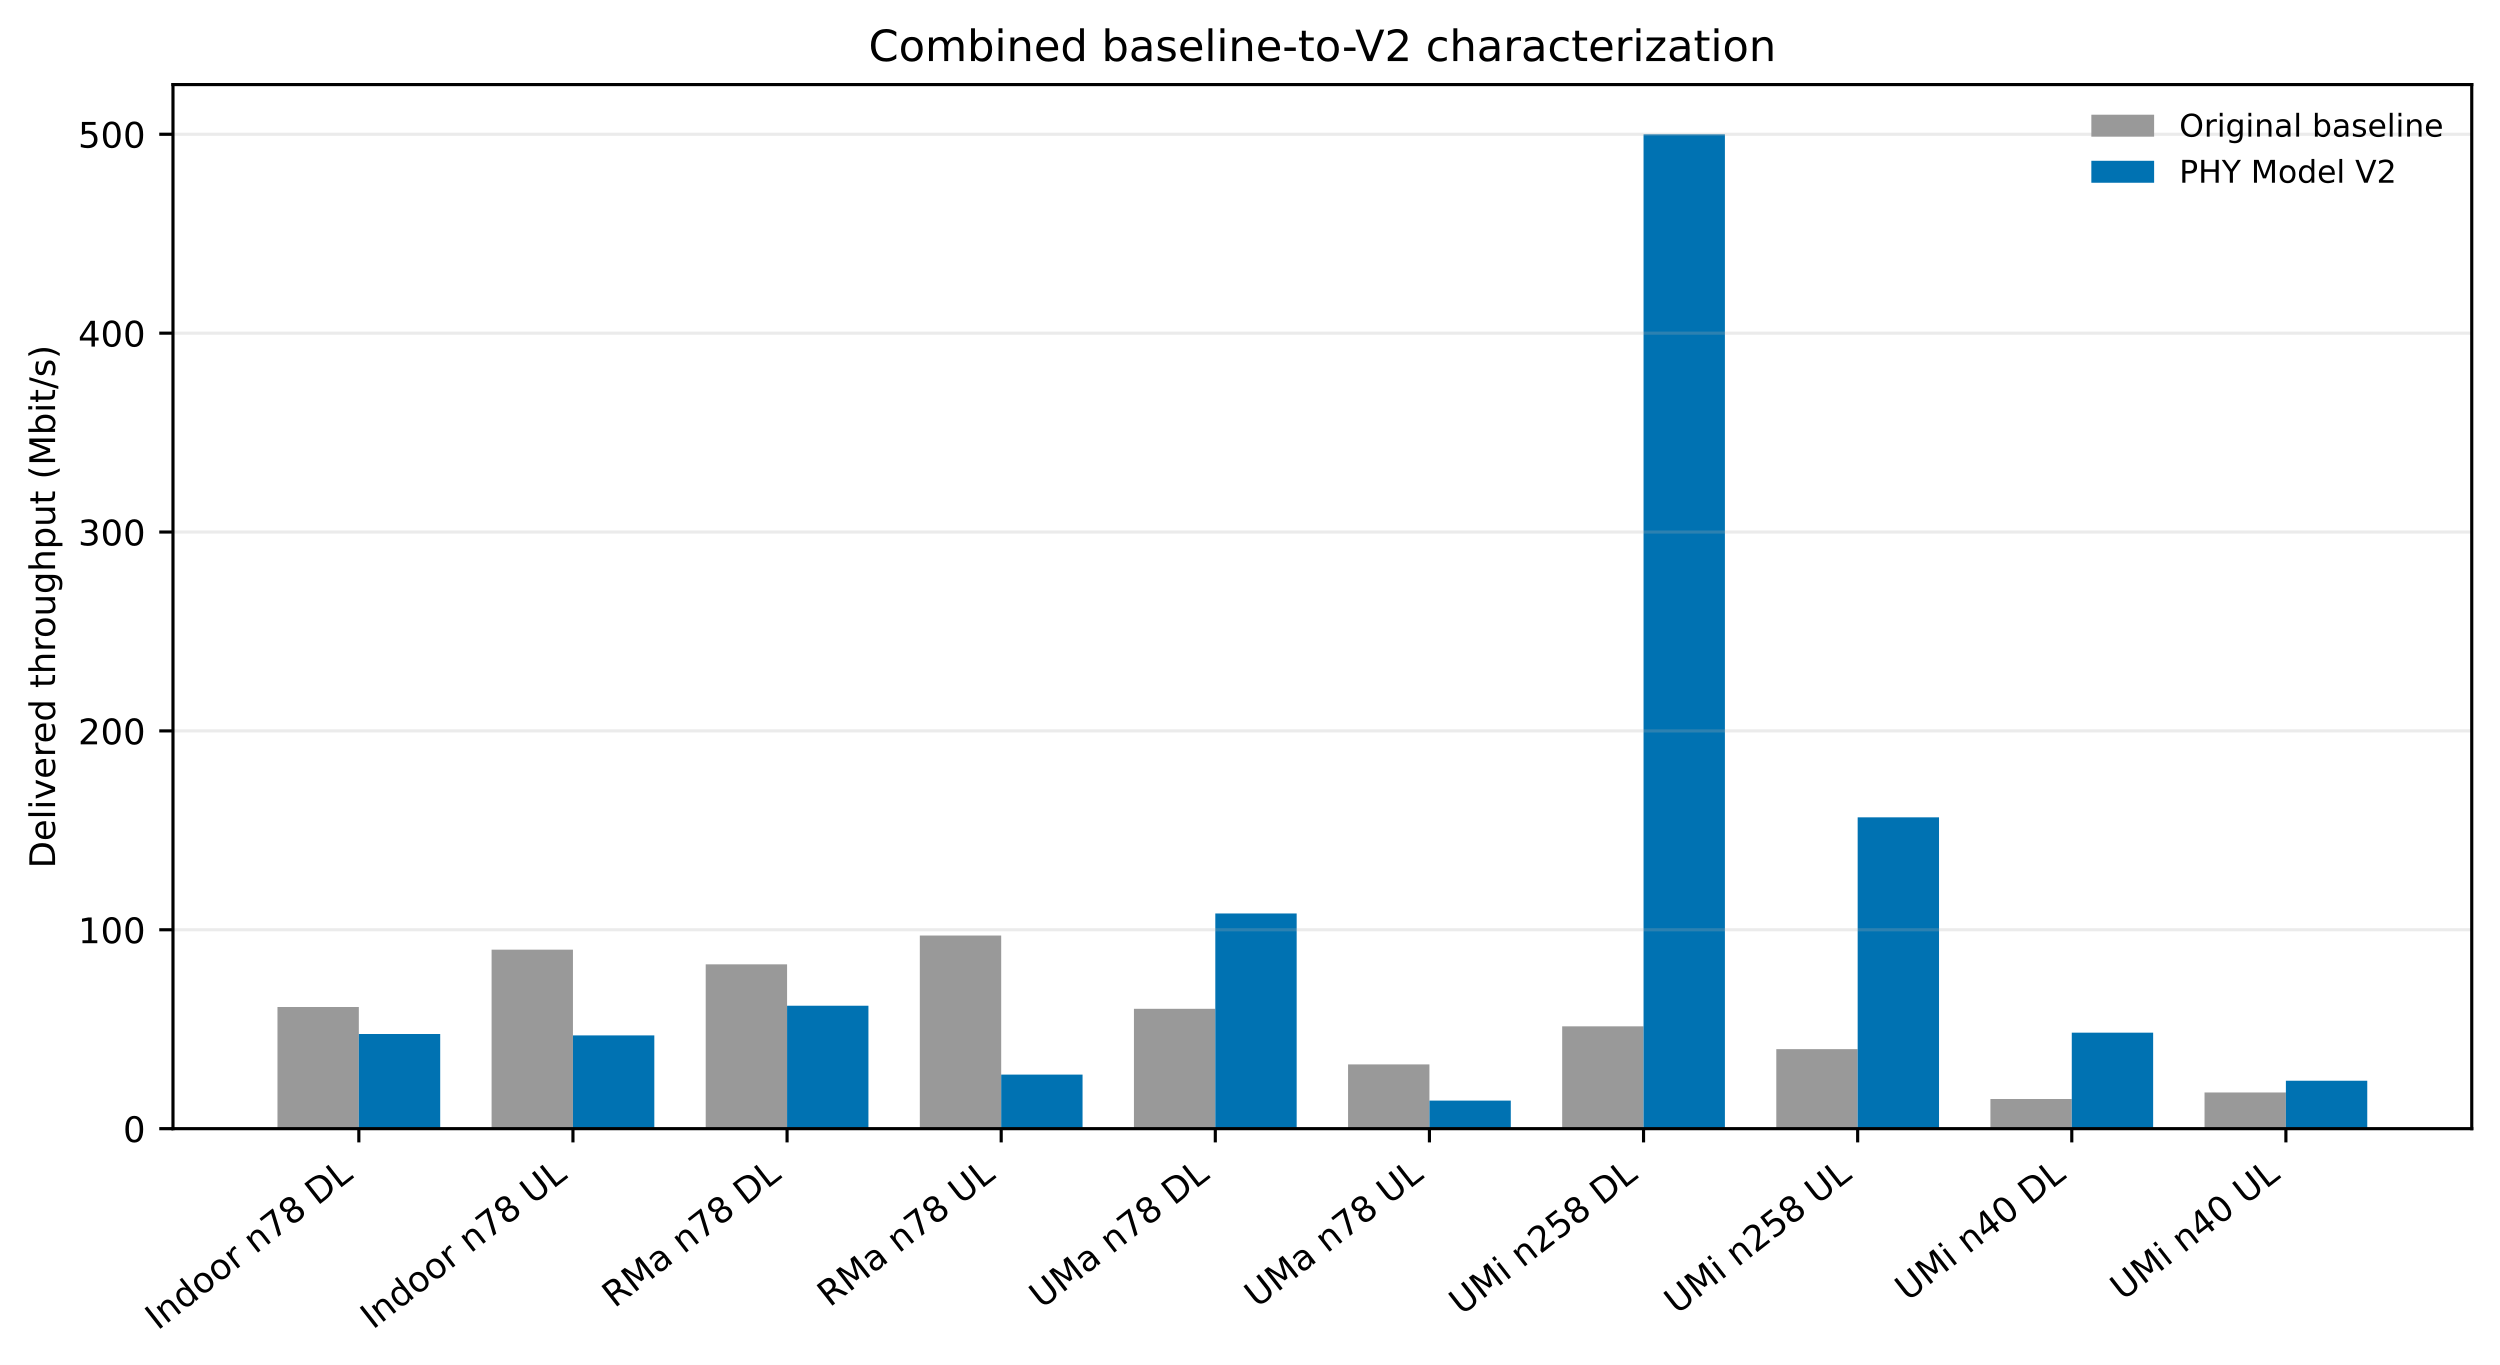
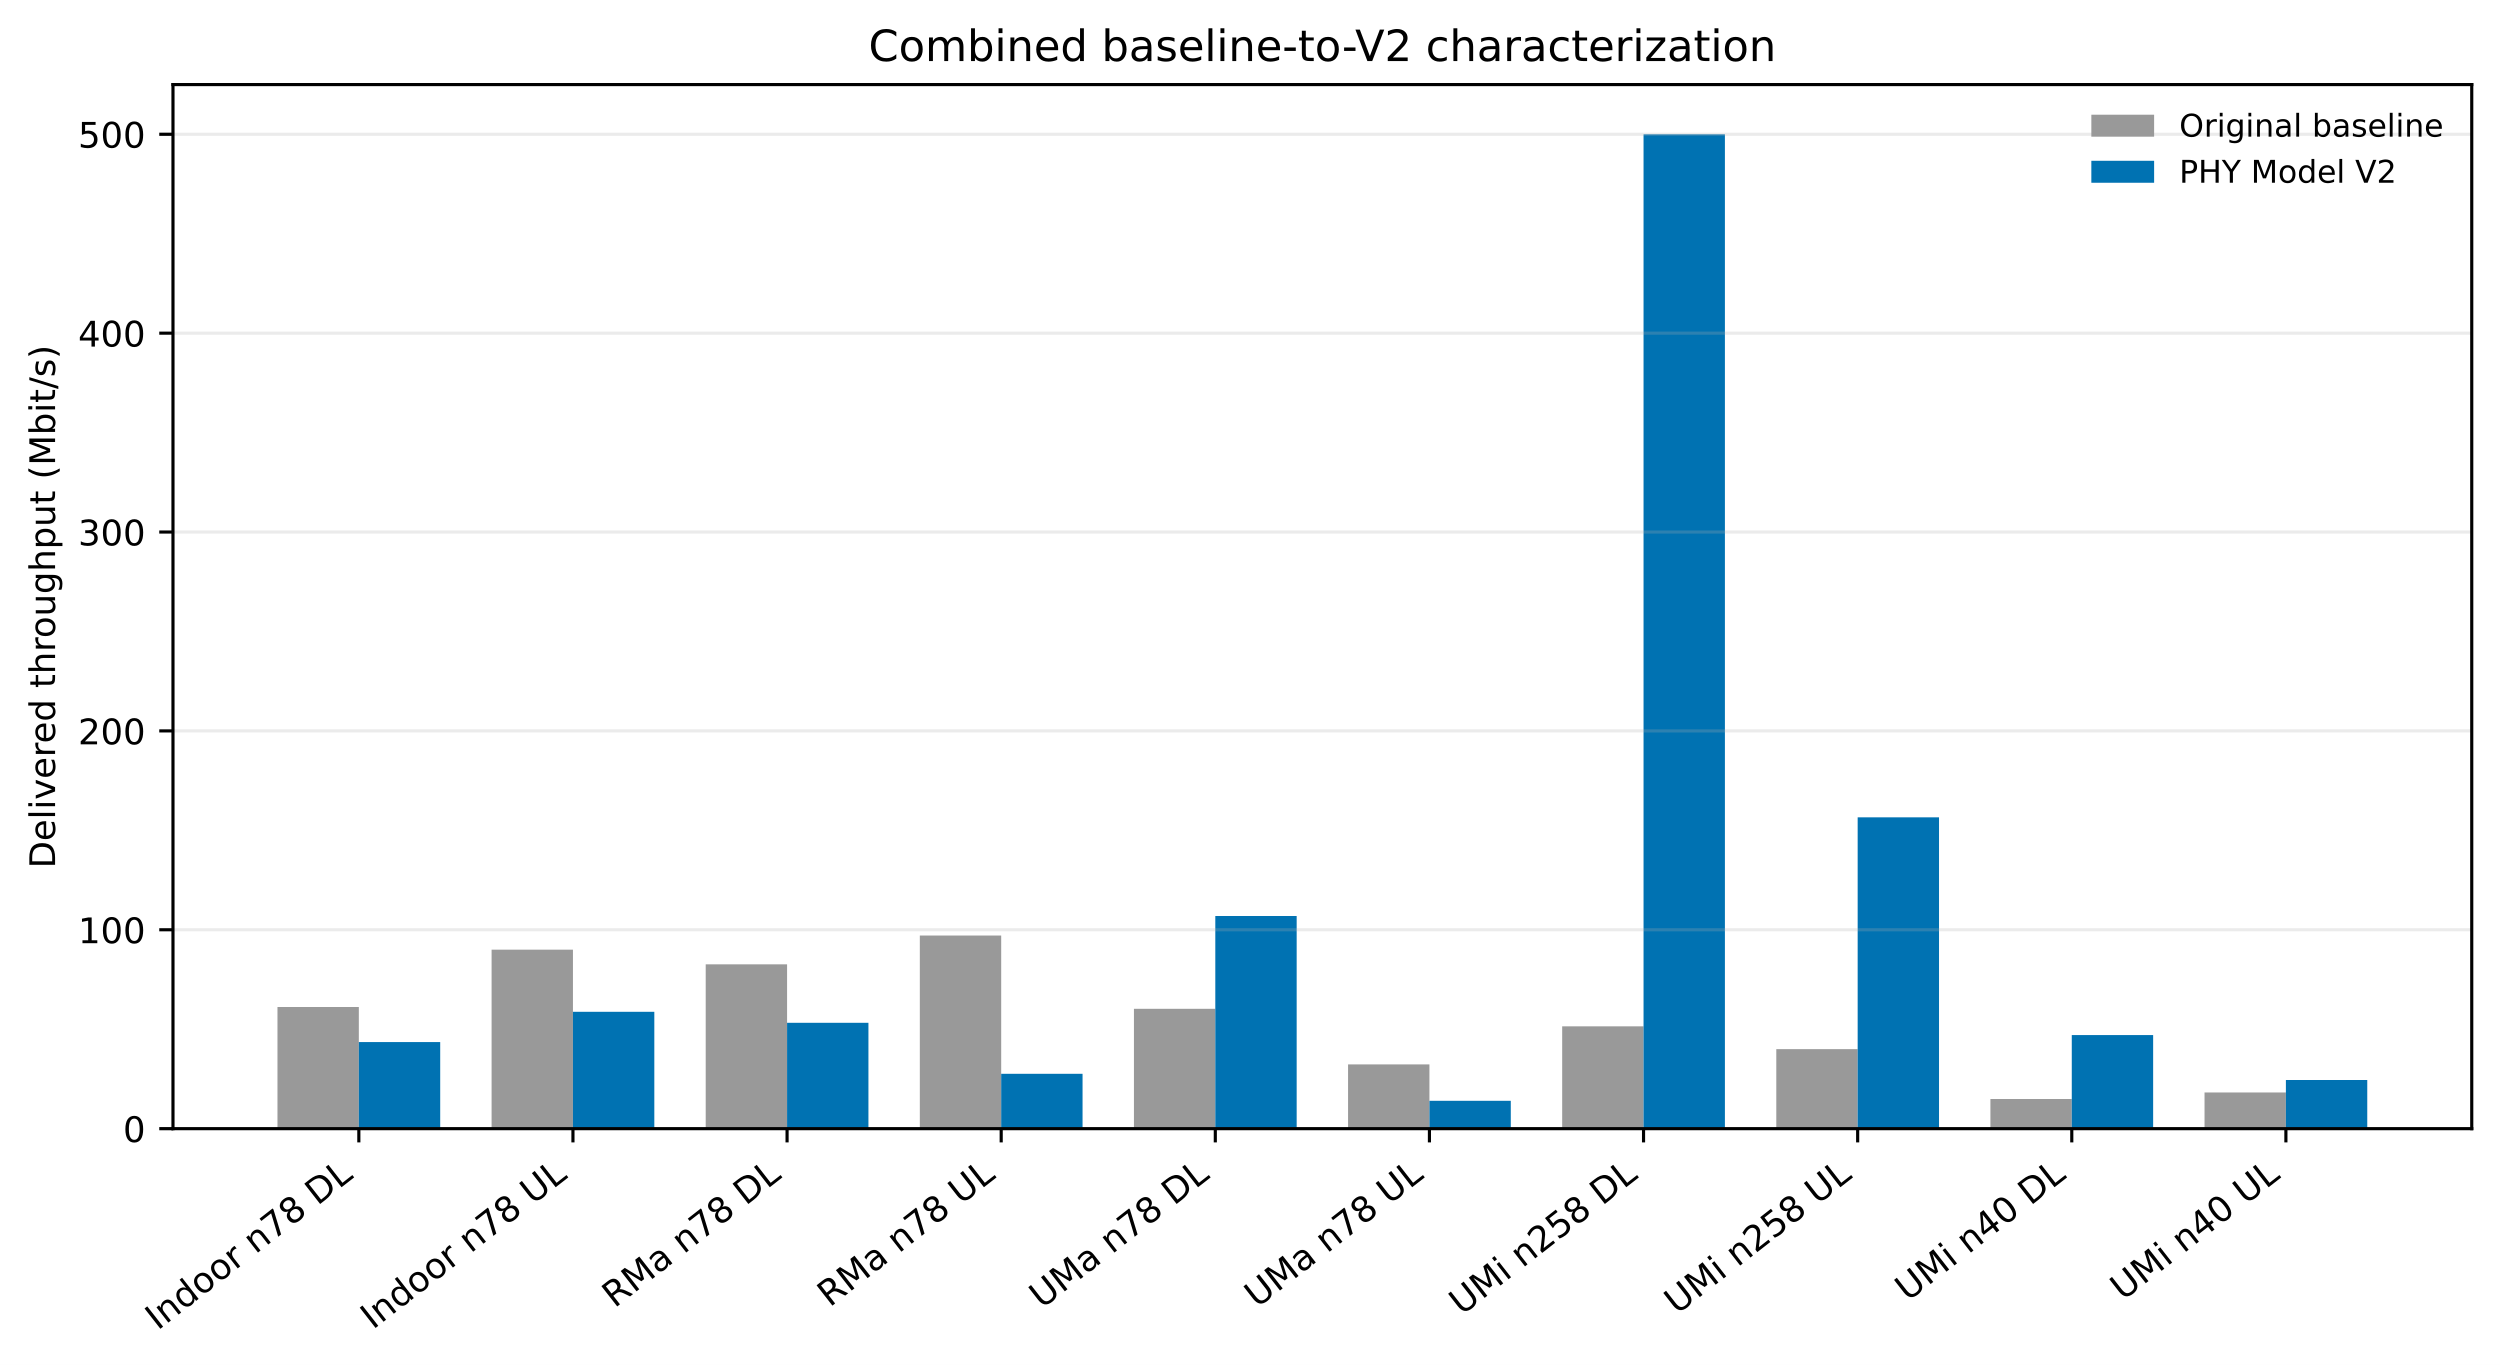
<svg xmlns="http://www.w3.org/2000/svg" xmlns:xlink="http://www.w3.org/1999/xlink" width="637.189pt" height="347.895pt" viewBox="0 0 637.189 347.895" version="1.1">
  <defs>
    <style type="text/css">*{stroke-linejoin: round; stroke-linecap: butt}</style>
  </defs>
  <g id="figure_1">
    <g id="patch_1">
      <path d="M 0 347.895 L 637.189 347.895 L 637.189 0 L 0 0 z " style="fill: #ffffff" />
    </g>
    <g id="axes_1">
      <g id="patch_2">
        <path d="M 44.089 287.67 L 629.989 287.67 L 629.989 21.558 L 44.089 21.558 z " style="fill: #ffffff" />
      </g>
      <g id="patch_3">
        <path d="M 70.721 287.67 L 91.459 287.67 L 91.459 256.668 L 70.721 256.668 z " clip-path="url(#pe78ab6352d)" style="fill: #999999" />
      </g>
      <g id="patch_4">
        <path d="M 125.294 287.67 L 146.032 287.67 L 146.032 242.05 L 125.294 242.05 z " clip-path="url(#pe78ab6352d)" style="fill: #999999" />
      </g>
      <g id="patch_5">
        <path d="M 179.868 287.67 L 200.606 287.67 L 200.606 245.782 L 179.868 245.782 z " clip-path="url(#pe78ab6352d)" style="fill: #999999" />
      </g>
      <g id="patch_6">
        <path d="M 234.441 287.67 L 255.179 287.67 L 255.179 238.445 L 234.441 238.445 z " clip-path="url(#pe78ab6352d)" style="fill: #999999" />
      </g>
      <g id="patch_7">
        <path d="M 289.014 287.67 L 309.752 287.67 L 309.752 257.111 L 289.014 257.111 z " clip-path="url(#pe78ab6352d)" style="fill: #999999" />
      </g>
      <g id="patch_8">
        <path d="M 343.588 287.67 L 364.326 287.67 L 364.326 271.289 L 343.588 271.289 z " clip-path="url(#pe78ab6352d)" style="fill: #999999" />
      </g>
      <g id="patch_9">
        <path d="M 398.161 287.67 L 418.899 287.67 L 418.899 261.591 L 398.161 261.591 z " clip-path="url(#pe78ab6352d)" style="fill: #999999" />
      </g>
      <g id="patch_10">
        <path d="M 452.735 287.67 L 473.473 287.67 L 473.473 267.391 L 452.735 267.391 z " clip-path="url(#pe78ab6352d)" style="fill: #999999" />
      </g>
      <g id="patch_11">
        <path d="M 507.308 287.67 L 528.046 287.67 L 528.046 280.103 L 507.308 280.103 z " clip-path="url(#pe78ab6352d)" style="fill: #999999" />
      </g>
      <g id="patch_12">
        <path d="M 561.881 287.67 L 582.619 287.67 L 582.619 278.451 L 561.881 278.451 z " clip-path="url(#pe78ab6352d)" style="fill: #999999" />
      </g>
      <g id="patch_13">
-         <path d="M 91.459 287.67 L 112.197 287.67 L 112.197 263.548 L 91.459 263.548 z " clip-path="url(#pe78ab6352d)" style="fill: #0072b2" />
+         <path d="M 91.459 287.67 L 112.197 287.67 L 112.197 265.596 L 91.459 265.596 z " clip-path="url(#pe78ab6352d)" style="fill: #0072b2" />
      </g>
      <g id="patch_14">
-         <path d="M 146.032 287.67 L 166.77 287.67 L 166.77 263.896 L 146.032 263.896 z " clip-path="url(#pe78ab6352d)" style="fill: #0072b2" />
+         <path d="M 146.032 287.67 L 166.77 287.67 L 166.77 257.879 L 146.032 257.879 z " clip-path="url(#pe78ab6352d)" style="fill: #0072b2" />
      </g>
      <g id="patch_15">
-         <path d="M 200.606 287.67 L 221.343 287.67 L 221.343 256.34 L 200.606 256.34 z " clip-path="url(#pe78ab6352d)" style="fill: #0072b2" />
+         <path d="M 200.606 287.67 L 221.343 287.67 L 221.343 260.69 L 200.606 260.69 z " clip-path="url(#pe78ab6352d)" style="fill: #0072b2" />
      </g>
      <g id="patch_16">
-         <path d="M 255.179 287.67 L 275.917 287.67 L 275.917 273.894 L 255.179 273.894 z " clip-path="url(#pe78ab6352d)" style="fill: #0072b2" />
+         <path d="M 255.179 287.67 L 275.917 287.67 L 275.917 273.68 L 255.179 273.68 z " clip-path="url(#pe78ab6352d)" style="fill: #0072b2" />
      </g>
      <g id="patch_17">
-         <path d="M 309.752 287.67 L 330.49 287.67 L 330.49 232.814 L 309.752 232.814 z " clip-path="url(#pe78ab6352d)" style="fill: #0072b2" />
+         <path d="M 309.752 287.67 L 330.49 287.67 L 330.49 233.474 L 309.752 233.474 z " clip-path="url(#pe78ab6352d)" style="fill: #0072b2" />
      </g>
      <g id="patch_18">
-         <path d="M 364.326 287.67 L 385.064 287.67 L 385.064 280.517 L 364.326 280.517 z " clip-path="url(#pe78ab6352d)" style="fill: #0072b2" />
+         <path d="M 364.326 287.67 L 385.064 287.67 L 385.064 280.565 L 364.326 280.565 z " clip-path="url(#pe78ab6352d)" style="fill: #0072b2" />
      </g>
      <g id="patch_19">
        <path d="M 418.899 287.67 L 439.637 287.67 L 439.637 34.23 L 418.899 34.23 z " clip-path="url(#pe78ab6352d)" style="fill: #0072b2" />
      </g>
      <g id="patch_20">
        <path d="M 473.473 287.67 L 494.21 287.67 L 494.21 208.323 L 473.473 208.323 z " clip-path="url(#pe78ab6352d)" style="fill: #0072b2" />
      </g>
      <g id="patch_21">
-         <path d="M 528.046 287.67 L 548.784 287.67 L 548.784 263.209 L 528.046 263.209 z " clip-path="url(#pe78ab6352d)" style="fill: #0072b2" />
+         <path d="M 528.046 287.67 L 548.784 287.67 L 548.784 263.814 L 528.046 263.814 z " clip-path="url(#pe78ab6352d)" style="fill: #0072b2" />
      </g>
      <g id="patch_22">
-         <path d="M 582.619 287.67 L 603.357 287.67 L 603.357 275.448 L 582.619 275.448 z " clip-path="url(#pe78ab6352d)" style="fill: #0072b2" />
+         <path d="M 582.619 287.67 L 603.357 287.67 L 603.357 275.269 L 582.619 275.269 z " clip-path="url(#pe78ab6352d)" style="fill: #0072b2" />
      </g>
      <g id="matplotlib.axis_1">
        <g id="xtick_1">
          <g id="line2d_1">
            <defs>
              <path id="mfd9205508a" d="M 0 0 L 0 3.5 " style="stroke: #000000; stroke-width: 0.8" />
            </defs>
            <g>
              <use xlink:href="#mfd9205508a" x="91.459" y="287.67" style="stroke: #000000; stroke-width: 0.8" />
            </g>
          </g>
          <g id="text_1">
            <text style="font-size: 9px; font-family: 'DejaVu Sans'" transform="translate(40.18303 339.2199) rotate(-38)">Indoor n78 DL</text>
          </g>
        </g>
        <g id="xtick_2">
          <g id="line2d_2">
            <g>
              <use xlink:href="#mfd9205508a" x="146.032" y="287.67" style="stroke: #000000; stroke-width: 0.8" />
            </g>
          </g>
          <g id="text_2">
            <text style="font-size: 9px; font-family: 'DejaVu Sans'" transform="translate(95.02682 339.0086) rotate(-38)">Indoor n78 UL</text>
          </g>
        </g>
        <g id="xtick_3">
          <g id="line2d_3">
            <g>
              <use xlink:href="#mfd9205508a" x="200.606" y="287.67" style="stroke: #000000; stroke-width: 0.8" />
            </g>
          </g>
          <g id="text_3">
            <text style="font-size: 9px; font-family: 'DejaVu Sans'" transform="translate(156.6203 333.5239) rotate(-38)">RMa n78 DL</text>
          </g>
        </g>
        <g id="xtick_4">
          <g id="line2d_4">
            <g>
              <use xlink:href="#mfd9205508a" x="255.179" y="287.67" style="stroke: #000000; stroke-width: 0.8" />
            </g>
          </g>
          <g id="text_4">
            <text style="font-size: 9px; font-family: 'DejaVu Sans'" transform="translate(211.4641 333.3127) rotate(-38)">RMa n78 UL</text>
          </g>
        </g>
        <g id="xtick_5">
          <g id="line2d_5">
            <g>
              <use xlink:href="#mfd9205508a" x="309.752" y="287.67" style="stroke: #000000; stroke-width: 0.8" />
            </g>
          </g>
          <g id="text_5">
            <text style="font-size: 9px; font-family: 'DejaVu Sans'" transform="translate(265.5044 333.7291) rotate(-38)">UMa n78 DL</text>
          </g>
        </g>
        <g id="xtick_6">
          <g id="line2d_6">
            <g>
              <use xlink:href="#mfd9205508a" x="364.326" y="287.67" style="stroke: #000000; stroke-width: 0.8" />
            </g>
          </g>
          <g id="text_6">
            <text style="font-size: 9px; font-family: 'DejaVu Sans'" transform="translate(320.3482 333.5179) rotate(-38)">UMa n78 UL</text>
          </g>
        </g>
        <g id="xtick_7">
          <g id="line2d_7">
            <g>
              <use xlink:href="#mfd9205508a" x="418.899" y="287.67" style="stroke: #000000; stroke-width: 0.8" />
            </g>
          </g>
          <g id="text_7">
            <text style="font-size: 9px; font-family: 'DejaVu Sans'" transform="translate(372.5148 335.3983) rotate(-38)">UMi n258 DL</text>
          </g>
        </g>
        <g id="xtick_8">
          <g id="line2d_8">
            <g>
              <use xlink:href="#mfd9205508a" x="473.473" y="287.67" style="stroke: #000000; stroke-width: 0.8" />
            </g>
          </g>
          <g id="text_8">
            <text style="font-size: 9px; font-family: 'DejaVu Sans'" transform="translate(427.3585 335.1871) rotate(-38)">UMi n258 UL</text>
          </g>
        </g>
        <g id="xtick_9">
          <g id="line2d_9">
            <g>
              <use xlink:href="#mfd9205508a" x="528.046" y="287.67" style="stroke: #000000; stroke-width: 0.8" />
            </g>
          </g>
          <g id="text_9">
            <text style="font-size: 9px; font-family: 'DejaVu Sans'" transform="translate(486.1739 331.8729) rotate(-38)">UMi n40 DL</text>
          </g>
        </g>
        <g id="xtick_10">
          <g id="line2d_10">
            <g>
              <use xlink:href="#mfd9205508a" x="582.619" y="287.67" style="stroke: #000000; stroke-width: 0.8" />
            </g>
          </g>
          <g id="text_10">
            <text style="font-size: 9px; font-family: 'DejaVu Sans'" transform="translate(541.0177 331.6616) rotate(-38)">UMi n40 UL</text>
          </g>
        </g>
      </g>
      <g id="matplotlib.axis_2">
        <g id="ytick_1">
          <g id="line2d_11">
            <path d="M 44.089 287.67 L 629.989 287.67 " clip-path="url(#pe78ab6352d)" style="fill: none; stroke: #b0b0b0; stroke-opacity: 0.25; stroke-width: 0.8; stroke-linecap: square" />
          </g>
          <g id="line2d_12">
            <defs>
              <path id="mfdfedc047a" d="M 0 0 L -3.5 0 " style="stroke: #000000; stroke-width: 0.8" />
            </defs>
            <g>
              <use xlink:href="#mfdfedc047a" x="44.089" y="287.67" style="stroke: #000000; stroke-width: 0.8" />
            </g>
          </g>
          <g id="text_11">
            <text style="font-size: 9px; font-family: 'DejaVu Sans'; text-anchor: end" x="37.089" y="291.09" transform="rotate(-0 37.08906 291.0896)">0</text>
          </g>
        </g>
        <g id="ytick_2">
          <g id="line2d_13">
-             <path d="M 44.089 236.981 L 629.989 236.981 " clip-path="url(#pe78ab6352d)" style="fill: none; stroke: #b0b0b0; stroke-opacity: 0.25; stroke-width: 0.8; stroke-linecap: square" />
+             <path d="M 44.089 236.98 L 629.989 236.98 " clip-path="url(#pe78ab6352d)" style="fill: none; stroke: #b0b0b0; stroke-opacity: 0.25; stroke-width: 0.8; stroke-linecap: square" />
          </g>
          <g id="line2d_14">
            <g>
-               <use xlink:href="#mfdfedc047a" x="44.089" y="236.981" style="stroke: #000000; stroke-width: 0.8" />
+               <use xlink:href="#mfdfedc047a" x="44.089" y="236.98" style="stroke: #000000; stroke-width: 0.8" />
            </g>
          </g>
          <g id="text_12">
            <text style="font-size: 9px; font-family: 'DejaVu Sans'; text-anchor: end" x="37.089" y="240.4" transform="rotate(-0 37.08906 240.3998)">100</text>
          </g>
        </g>
        <g id="ytick_3">
          <g id="line2d_15">
            <path d="M 44.089 186.291 L 629.989 186.291 " clip-path="url(#pe78ab6352d)" style="fill: none; stroke: #b0b0b0; stroke-opacity: 0.25; stroke-width: 0.8; stroke-linecap: square" />
          </g>
          <g id="line2d_16">
            <g>
              <use xlink:href="#mfdfedc047a" x="44.089" y="186.291" style="stroke: #000000; stroke-width: 0.8" />
            </g>
          </g>
          <g id="text_13">
-             <text style="font-size: 9px; font-family: 'DejaVu Sans'; text-anchor: end" x="37.089" y="189.71" transform="rotate(-0 37.08906 189.7101)">200</text>
+             <text style="font-size: 9px; font-family: 'DejaVu Sans'; text-anchor: end" x="37.089" y="189.71" transform="rotate(-0 37.08906 189.7099)">200</text>
          </g>
        </g>
        <g id="ytick_4">
          <g id="line2d_17">
            <path d="M 44.089 135.601 L 629.989 135.601 " clip-path="url(#pe78ab6352d)" style="fill: none; stroke: #b0b0b0; stroke-opacity: 0.25; stroke-width: 0.8; stroke-linecap: square" />
          </g>
          <g id="line2d_18">
            <g>
              <use xlink:href="#mfdfedc047a" x="44.089" y="135.601" style="stroke: #000000; stroke-width: 0.8" />
            </g>
          </g>
          <g id="text_14">
-             <text style="font-size: 9px; font-family: 'DejaVu Sans'; text-anchor: end" x="37.089" y="139.02" transform="rotate(-0 37.08906 139.0203)">300</text>
+             <text style="font-size: 9px; font-family: 'DejaVu Sans'; text-anchor: end" x="37.089" y="139.02" transform="rotate(-0 37.08906 139.0201)">300</text>
          </g>
        </g>
        <g id="ytick_5">
          <g id="line2d_19">
            <path d="M 44.089 84.911 L 629.989 84.911 " clip-path="url(#pe78ab6352d)" style="fill: none; stroke: #b0b0b0; stroke-opacity: 0.25; stroke-width: 0.8; stroke-linecap: square" />
          </g>
          <g id="line2d_20">
            <g>
              <use xlink:href="#mfdfedc047a" x="44.089" y="84.911" style="stroke: #000000; stroke-width: 0.8" />
            </g>
          </g>
          <g id="text_15">
-             <text style="font-size: 9px; font-family: 'DejaVu Sans'; text-anchor: end" x="37.089" y="88.331" transform="rotate(-0 37.08906 88.33057)">400</text>
+             <text style="font-size: 9px; font-family: 'DejaVu Sans'; text-anchor: end" x="37.089" y="88.33" transform="rotate(-0 37.08906 88.33028)">400</text>
          </g>
        </g>
        <g id="ytick_6">
          <g id="line2d_21">
-             <path d="M 44.089 34.222 L 629.989 34.222 " clip-path="url(#pe78ab6352d)" style="fill: none; stroke: #b0b0b0; stroke-opacity: 0.25; stroke-width: 0.8; stroke-linecap: square" />
+             <path d="M 44.089 34.221 L 629.989 34.221 " clip-path="url(#pe78ab6352d)" style="fill: none; stroke: #b0b0b0; stroke-opacity: 0.25; stroke-width: 0.8; stroke-linecap: square" />
          </g>
          <g id="line2d_22">
            <g>
-               <use xlink:href="#mfdfedc047a" x="44.089" y="34.222" style="stroke: #000000; stroke-width: 0.8" />
+               <use xlink:href="#mfdfedc047a" x="44.089" y="34.221" style="stroke: #000000; stroke-width: 0.8" />
            </g>
          </g>
          <g id="text_16">
-             <text style="font-size: 9px; font-family: 'DejaVu Sans'; text-anchor: end" x="37.089" y="37.641" transform="rotate(-0 37.08906 37.64082)">500</text>
+             <text style="font-size: 9px; font-family: 'DejaVu Sans'; text-anchor: end" x="37.089" y="37.64" transform="rotate(-0 37.08906 37.64046)">500</text>
          </g>
        </g>
        <g id="text_17">
          <text style="font-size: 9px; font-family: 'DejaVu Sans'; text-anchor: middle" x="14.039" y="154.614" transform="rotate(-90 14.03859 154.6143)">Delivered throughput (Mbit/s)</text>
        </g>
      </g>
      <g id="patch_23">
        <path d="M 44.089 287.67 L 44.089 21.558 " style="fill: none; stroke: #000000; stroke-width: 0.8; stroke-linejoin: miter; stroke-linecap: square" />
      </g>
      <g id="patch_24">
        <path d="M 629.989 287.67 L 629.989 21.558 " style="fill: none; stroke: #000000; stroke-width: 0.8; stroke-linejoin: miter; stroke-linecap: square" />
      </g>
      <g id="patch_25">
        <path d="M 44.089 287.67 L 629.989 287.67 " style="fill: none; stroke: #000000; stroke-width: 0.8; stroke-linejoin: miter; stroke-linecap: square" />
      </g>
      <g id="patch_26">
        <path d="M 44.089 21.558 L 629.989 21.558 " style="fill: none; stroke: #000000; stroke-width: 0.8; stroke-linejoin: miter; stroke-linecap: square" />
      </g>
      <g id="text_18">
        <text style="font-size: 11px; font-family: 'DejaVu Sans'; text-anchor: middle" x="337.039" y="15.558" transform="rotate(-0 337.0391 15.55828)">Combined baseline-to-V2 characterization</text>
      </g>
      <g id="legend_1">
        <g id="patch_27">
          <path d="M 533.033 34.837 L 549.033 34.837 L 549.033 29.237 L 533.033 29.237 z " style="fill: #999999" />
        </g>
        <g id="text_19">
          <text style="font-size: 8px; font-family: 'DejaVu Sans'; text-anchor: start" x="555.433" y="34.837" transform="rotate(-0 555.4328 34.83703)">Original baseline</text>
        </g>
        <g id="patch_28">
          <path d="M 533.033 46.58 L 549.033 46.58 L 549.033 40.98 L 533.033 40.98 z " style="fill: #0072b2" />
        </g>
        <g id="text_20">
          <text style="font-size: 8px; font-family: 'DejaVu Sans'; text-anchor: start" x="555.433" y="46.58" transform="rotate(-0 555.4328 46.57953)">PHY Model V2</text>
        </g>
      </g>
    </g>
  </g>
  <defs>
    <clipPath id="pe78ab6352d">
      <rect x="44.089" y="21.558" width="585.9" height="266.112" />
    </clipPath>
  </defs>
</svg>
